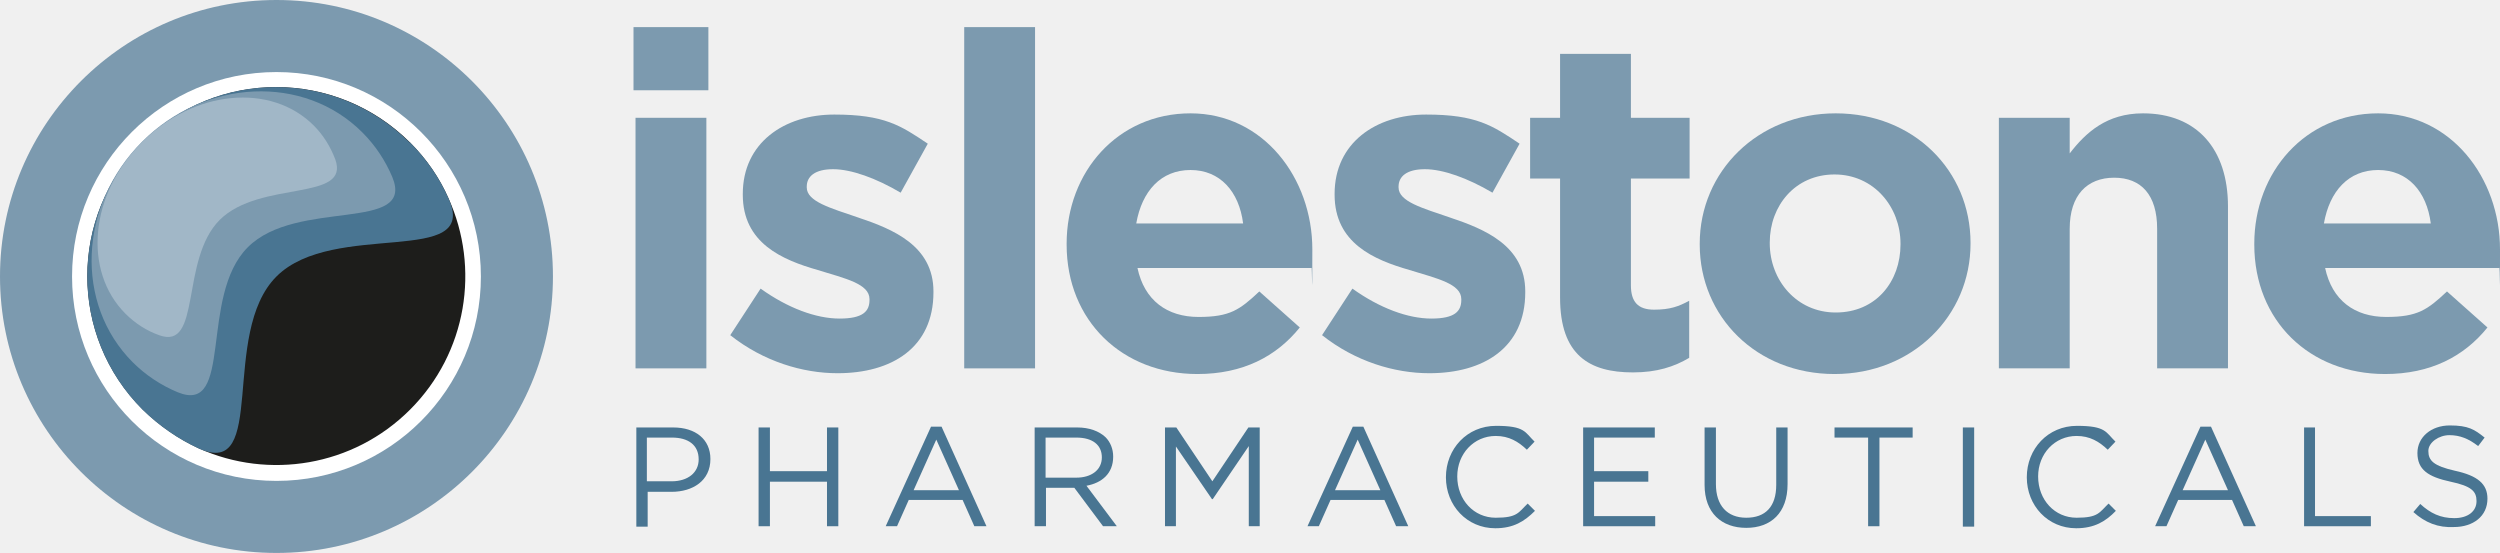
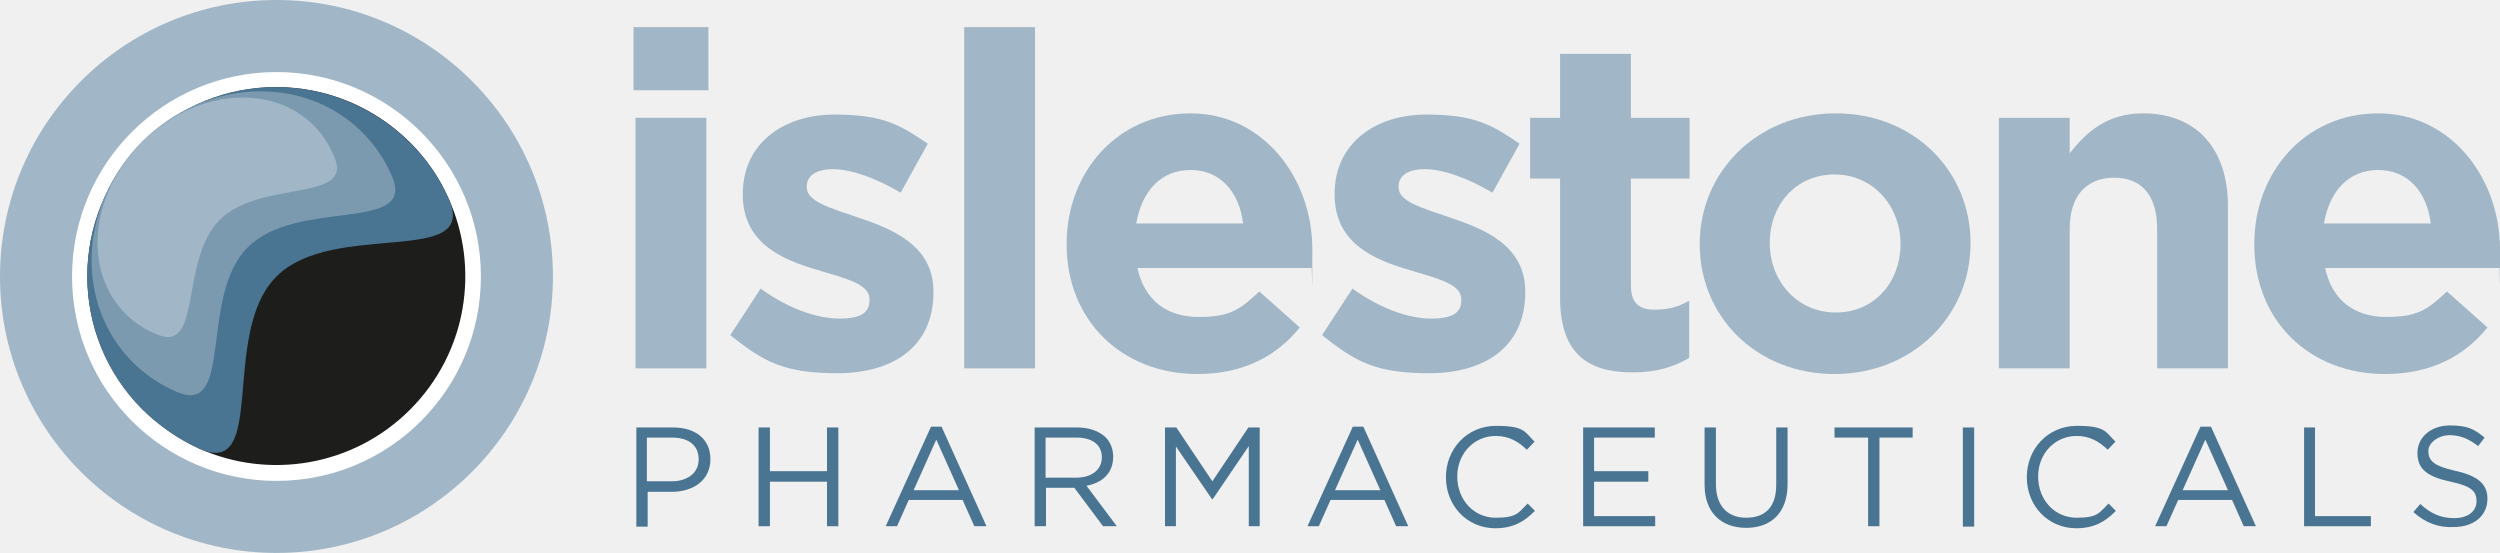
<svg xmlns="http://www.w3.org/2000/svg" id="Layer_1" data-name="Layer 1" version="1.1" viewBox="0 0 617.6 136.6">
  <defs>
    <style>
      .cls-1 {
        fill: #a1b7c7;
      }

      .cls-1, .cls-2, .cls-3, .cls-4, .cls-5 {
        stroke-width: 0px;
      }

      .cls-2 {
        fill: #1d1d1b;
      }

      .cls-3 {
        fill: #497592;
      }

      .cls-4 {
        fill: #fff;
      }

      .cls-5 {
        fill: #7c9aaf;
      }
    </style>
  </defs>
-   <path class="cls-5" d="M68.3,0C30.6,0,0,30.6,0,68.3s30.6,68.3,68.3,68.3,68.3-30.6,68.3-68.3S106,0,68.3,0" />
-   <path class="cls-4" d="M68.3,17.8c-27.9,0-50.5,22.6-50.5,50.5s22.6,50.5,50.5,50.5,50.5-22.6,50.5-50.5c0-27.9-22.7-50.5-50.5-50.5" />
+   <path class="cls-1" d="M68.3,0C30.6,0,0,30.6,0,68.3s30.6,68.3,68.3,68.3,68.3-30.6,68.3-68.3S106,0,68.3,0" />
+   <path class="cls-4" d="M68.3,17.8c-27.9,0-50.5,22.6-50.5,50.5s22.6,50.5,50.5,50.5,50.5-22.6,50.5-50.5-22.7-50.5-50.5-50.5" />
  <path class="cls-2" d="M101.3,35.2c4.1,4.1,7.3,8.8,9.5,13.8,7.8,17.2,4.6,38.1-9.5,52.2s-35,17.3-52.1,9.6c-5-2.3-9.7-5.5-13.9-9.6-18.3-18.2-18.3-47.7,0-66s47.7-18.2,66,0" />
  <path class="cls-3" d="M101.3,35.2c4.1,4.1,7.3,8.8,9.5,13.8,7.8,17.2-28.4,5.2-42.5,19.3-14.1,14.1-2,50.2-19.2,42.5-5-2.3-9.7-5.5-13.9-9.6-18.2-18.2-18.2-47.7,0-66s47.7-18.2,66,0" />
  <path class="cls-5" d="M89.5,32.7c3.3,3.3,5.7,7,7.4,11,5.8,13.9-23.6,5.2-35.7,17.4-12.1,12.1-3.4,41.5-17.3,35.8-4.1-1.7-7.9-4.2-11.1-7.4-14.4-14.4-13.4-38.8,2.3-54.5,15.6-15.6,40-16.7,54.4-2.3" />
  <path class="cls-1" d="M77.5,31c2.4,2.4,4.1,5.2,5.3,8.3,3.9,10.6-18.5,5.1-28.5,15-9.9,9.9-4.4,32.4-15,28.5-3.1-1.1-5.9-2.9-8.3-5.3-10.6-10.6-8.8-29.6,4.1-42.4,12.8-12.9,31.8-14.7,42.4-4.1" />
-   <path class="cls-5" d="M156.5,6.7h18.5v15.6h-18.5V6.7M157,91V29.1h17.5v61.9h-17.5Z" />
-   <path class="cls-5" d="M180.4,82.8l7.5-11.5c6.7,4.8,13.7,7.4,19.5,7.4s7.4-1.8,7.4-4.6v-.2c0-3.8-6-5.1-12.8-7.2-8.7-2.5-18.5-6.6-18.5-18.6v-.2c0-12.6,10.2-19.6,22.6-19.6s16.4,2.7,23.1,7.2l-6.7,12.1c-6.1-3.6-12.2-5.8-16.7-5.8s-6.5,1.8-6.5,4.3v.2c0,3.5,5.9,5.1,12.6,7.4,8.7,2.9,18.7,7,18.7,18.3v.2c0,13.7-10.3,20-23.7,20-8.6,0-18.3-2.9-26.5-9.4" />
-   <rect class="cls-5" x="238.2" y="6.7" width="17.5" height="84.3" />
-   <path class="cls-5" d="M263.5,60.4v-.2c0-17.7,12.6-32.2,30.6-32.2s30.1,16,30.1,33.6-.1,3-.2,4.6h-43c1.7,8,7.3,12.1,15.1,12.1s10.2-1.8,15-6.3l10,8.9c-5.8,7.2-14.1,11.5-25.3,11.5-18.5,0-32.3-13.1-32.3-32M307.1,55.2c-1-7.9-5.7-13.2-13-13.2s-12,5.2-13.4,13.2h26.4Z" />
-   <path class="cls-5" d="M326.6,82.8l7.5-11.5c6.7,4.8,13.7,7.4,19.5,7.4s7.4-1.8,7.4-4.6v-.2c0-3.8-6-5.1-12.8-7.2-8.7-2.5-18.5-6.6-18.5-18.6v-.2c0-12.6,10.2-19.6,22.6-19.6s16.4,2.7,23.1,7.2l-6.7,12.1c-6.1-3.6-12.2-5.8-16.7-5.8s-6.5,1.8-6.5,4.3v.2c0,3.5,5.9,5.1,12.6,7.4,8.7,2.9,18.7,7,18.7,18.3v.2c0,13.7-10.3,20-23.7,20-8.6,0-18.3-2.9-26.5-9.4" />
-   <path class="cls-5" d="M385.4,73.5v-29.4h-7.4v-15h7.4v-15.8h17.5v15.8h14.5v15h-14.5v26.4c0,4,1.7,6,5.7,6s6.1-.8,8.7-2.2v14.1c-3.7,2.2-8,3.6-13.9,3.6-10.7,0-18-4.2-18-18.5" />
-   <path class="cls-5" d="M419.9,60.4v-.2c0-17.8,14.3-32.2,33.6-32.2s33.3,14.2,33.3,32v.2c0,17.8-14.3,32.2-33.6,32.2s-33.3-14.2-33.3-32M469.5,60.4v-.2c0-9.1-6.6-17.1-16.3-17.1s-16,7.7-16,16.8v.2c0,9.1,6.6,17.1,16.3,17.1,10,0,16-7.7,16-16.8Z" />
-   <path class="cls-5" d="M493.8,29.1h17.5v8.8c4-5.2,9.2-9.9,18.1-9.9,13.3,0,21,8.8,21,23v40h-17.5v-34.5c0-8.3-3.9-12.6-10.6-12.6s-11,4.3-11,12.6v34.5h-17.5V29.1" />
-   <path class="cls-5" d="M556.9,60.4v-.2c0-17.7,12.6-32.2,30.6-32.2s30.1,16,30.1,33.6,0,3-.2,4.6h-43c1.7,8,7.3,12.1,15.1,12.1s10.2-1.8,15-6.3l10,8.9c-5.8,7.2-14.1,11.5-25.3,11.5-18.6,0-32.3-13.1-32.3-32M600.5,55.2c-1-7.9-5.7-13.2-13-13.2s-12,5.2-13.4,13.2h26.4Z" />
+   <path class="cls-1" d="M156.5,6.7h18.5v15.6h-18.5V6.7M157,91V29.1h17.5v61.9h-17.5Z" />
+   <path class="cls-1" d="M180.4,82.8l7.5-11.5c6.7,4.8,13.7,7.4,19.5,7.4s7.4-1.8,7.4-4.6v-.2c0-3.8-6-5.1-12.8-7.2-8.7-2.5-18.5-6.6-18.5-18.6v-.2c0-12.6,10.2-19.6,22.6-19.6s16.4,2.7,23.1,7.2l-6.7,12.1c-6.1-3.6-12.2-5.8-16.7-5.8s-6.5,1.8-6.5,4.3v.2c0,3.5,5.9,5.1,12.6,7.4,8.7,2.9,18.7,7,18.7,18.3v.2c0,13.7-10.3,20-23.7,20s-18.3-2.9-26.5-9.4" />
+   <rect class="cls-1" x="238.2" y="6.7" width="17.5" height="84.3" />
+   <path class="cls-1" d="M263.5,60.4v-.2c0-17.7,12.6-32.2,30.6-32.2s30.1,16,30.1,33.6-.1,3-.2,4.6h-43c1.7,8,7.3,12.1,15.1,12.1s10.2-1.8,15-6.3l10,8.9c-5.8,7.2-14.1,11.5-25.3,11.5-18.5,0-32.3-13.1-32.3-32M307.1,55.2c-1-7.9-5.7-13.2-13-13.2s-12,5.2-13.4,13.2h26.4Z" />
+   <path class="cls-1" d="M326.6,82.8l7.5-11.5c6.7,4.8,13.7,7.4,19.5,7.4s7.4-1.8,7.4-4.6v-.2c0-3.8-6-5.1-12.8-7.2-8.7-2.5-18.5-6.6-18.5-18.6v-.2c0-12.6,10.2-19.6,22.6-19.6s16.4,2.7,23.1,7.2l-6.7,12.1c-6.1-3.6-12.2-5.8-16.7-5.8s-6.5,1.8-6.5,4.3v.2c0,3.5,5.9,5.1,12.6,7.4,8.7,2.9,18.7,7,18.7,18.3v.2c0,13.7-10.3,20-23.7,20s-18.3-2.9-26.5-9.4" />
+   <path class="cls-1" d="M385.4,73.5v-29.4h-7.4v-15h7.4v-15.8h17.5v15.8h14.5v15h-14.5v26.4c0,4,1.7,6,5.7,6s6.1-.8,8.7-2.2v14.1c-3.7,2.2-8,3.6-13.9,3.6-10.7,0-18-4.2-18-18.5" />
+   <path class="cls-1" d="M419.9,60.4v-.2c0-17.8,14.3-32.2,33.6-32.2s33.3,14.2,33.3,32v.2c0,17.8-14.3,32.2-33.6,32.2s-33.3-14.2-33.3-32M469.5,60.4v-.2c0-9.1-6.6-17.1-16.3-17.1s-16,7.7-16,16.8v.2c0,9.1,6.6,17.1,16.3,17.1s16-7.7,16-16.8Z" />
+   <path class="cls-1" d="M493.8,29.1h17.5v8.8c4-5.2,9.2-9.9,18.1-9.9,13.3,0,21,8.8,21,23v40h-17.5v-34.5c0-8.3-3.9-12.6-10.6-12.6s-11,4.3-11,12.6v34.5h-17.5V29.1" />
+   <path class="cls-1" d="M556.9,60.4v-.2c0-17.7,12.6-32.2,30.6-32.2s30.1,16,30.1,33.6,0,3-.2,4.6h-43c1.7,8,7.3,12.1,15.1,12.1s10.2-1.8,15-6.3l10,8.9c-5.8,7.2-14.1,11.5-25.3,11.5-18.6,0-32.3-13.1-32.3-32M600.5,55.2c-1-7.9-5.7-13.2-13-13.2s-12,5.2-13.4,13.2h26.4Z" />
  <path class="cls-3" d="M157.1,105.6h9.2c5.5,0,9.2,2.9,9.2,7.8h0c0,5.4-4.4,8.1-9.6,8.1h-5.9v8.6h-2.8v-24.5M165.9,118.9c4.1,0,6.7-2.2,6.7-5.4h0c0-3.6-2.6-5.4-6.6-5.4h-6.2v10.8h6.1Z" />
  <polyline class="cls-3" points="187.4 105.6 190.2 105.6 190.2 116.4 204.3 116.4 204.3 105.6 207.1 105.6 207.1 130 204.3 130 204.3 119 190.2 119 190.2 130 187.4 130 187.4 105.6" />
  <path class="cls-3" d="M230,105.4h2.6l11.1,24.6h-3l-2.9-6.5h-13.3l-2.9,6.5h-2.8l11.2-24.6M236.9,121.1l-5.6-12.5-5.6,12.5h11.2Z" />
  <path class="cls-3" d="M255.6,105.6h10.5c3,0,5.4.9,7,2.4,1.2,1.2,1.9,2.9,1.9,4.8h0c0,4.2-2.8,6.5-6.6,7.2l7.5,10h-3.4l-7.1-9.5h-7v9.5h-2.8v-24.4M265.9,118c3.7,0,6.3-1.9,6.3-5h0c0-3.1-2.3-4.9-6.3-4.9h-7.6v9.9h7.6Z" />
  <polyline class="cls-3" points="287.8 105.6 290.6 105.6 299.5 118.9 308.4 105.6 311.2 105.6 311.2 130 308.5 130 308.5 110.2 299.6 123.3 299.4 123.3 290.5 110.3 290.5 130 287.8 130 287.8 105.6" />
  <path class="cls-3" d="M334.2,105.4h2.6l11.1,24.6h-3l-2.9-6.5h-13.3l-2.9,6.5h-2.8l11.2-24.6M341,121.1l-5.6-12.5-5.6,12.5h11.2Z" />
  <path class="cls-3" d="M357.2,117.9h0c0-7,5.2-12.7,12.4-12.7s7.1,1.6,9.5,3.9l-1.9,2c-2.1-2-4.4-3.4-7.7-3.4-5.4,0-9.5,4.4-9.5,10h0c0,5.8,4.1,10.2,9.5,10.2s5.6-1.3,7.9-3.5l1.8,1.8c-2.6,2.6-5.3,4.3-9.8,4.3-7,0-12.2-5.6-12.2-12.6" />
  <polyline class="cls-3" points="391.1 105.6 408.8 105.6 408.8 108.1 393.8 108.1 393.8 116.4 407.2 116.4 407.2 119 393.8 119 393.8 127.5 408.9 127.5 408.9 130 391.1 130 391.1 105.6" />
  <path class="cls-3" d="M421.1,119.8v-14.2h2.8v14c0,5.3,2.8,8.3,7.5,8.3s7.4-2.7,7.4-8.1v-14.2h2.8v14c0,7.1-4.1,10.8-10.2,10.8s-10.3-3.7-10.3-10.6" />
  <polyline class="cls-3" points="461.5 108.1 453.2 108.1 453.2 105.6 472.5 105.6 472.5 108.1 464.3 108.1 464.3 130 461.5 130 461.5 108.1" />
  <rect class="cls-3" x="484.9" y="105.6" width="2.8" height="24.5" />
  <path class="cls-3" d="M500.7,117.9h0c0-7,5.2-12.7,12.4-12.7s7.1,1.6,9.5,3.9l-1.9,2c-2.1-2-4.4-3.4-7.7-3.4-5.4,0-9.5,4.4-9.5,10h0c0,5.8,4.1,10.2,9.5,10.2s5.6-1.3,7.9-3.5l1.8,1.8c-2.5,2.6-5.3,4.3-9.8,4.3-7,0-12.2-5.6-12.2-12.6" />
  <path class="cls-3" d="M543.6,105.4h2.6l11.1,24.6h-3l-2.9-6.5h-13.3l-2.9,6.5h-2.8l11.2-24.6M550.4,121.1l-5.6-12.5-5.6,12.5h11.2,0Z" />
  <polyline class="cls-3" points="569.2 105.6 571.9 105.6 571.9 127.5 585.7 127.5 585.7 130 569.2 130 569.2 105.6" />
  <path class="cls-3" d="M596.2,126.5l1.7-2c2.5,2.3,5,3.5,8.4,3.5s5.5-1.7,5.5-4.2h0c0-2.4-1.2-3.7-6.4-4.8-5.6-1.2-8.2-3-8.2-7.1h0c0-3.9,3.4-6.8,8-6.8s6.1,1,8.6,3l-1.6,2.1c-2.3-1.8-4.5-2.7-7.1-2.7s-5.2,1.8-5.2,3.9h0c0,2.4,1.3,3.7,6.6,4.9,5.5,1.2,8,3.2,8,6.9h0c0,4.3-3.5,7-8.3,7-3.9.2-7.1-1.1-10-3.7" />
</svg>
